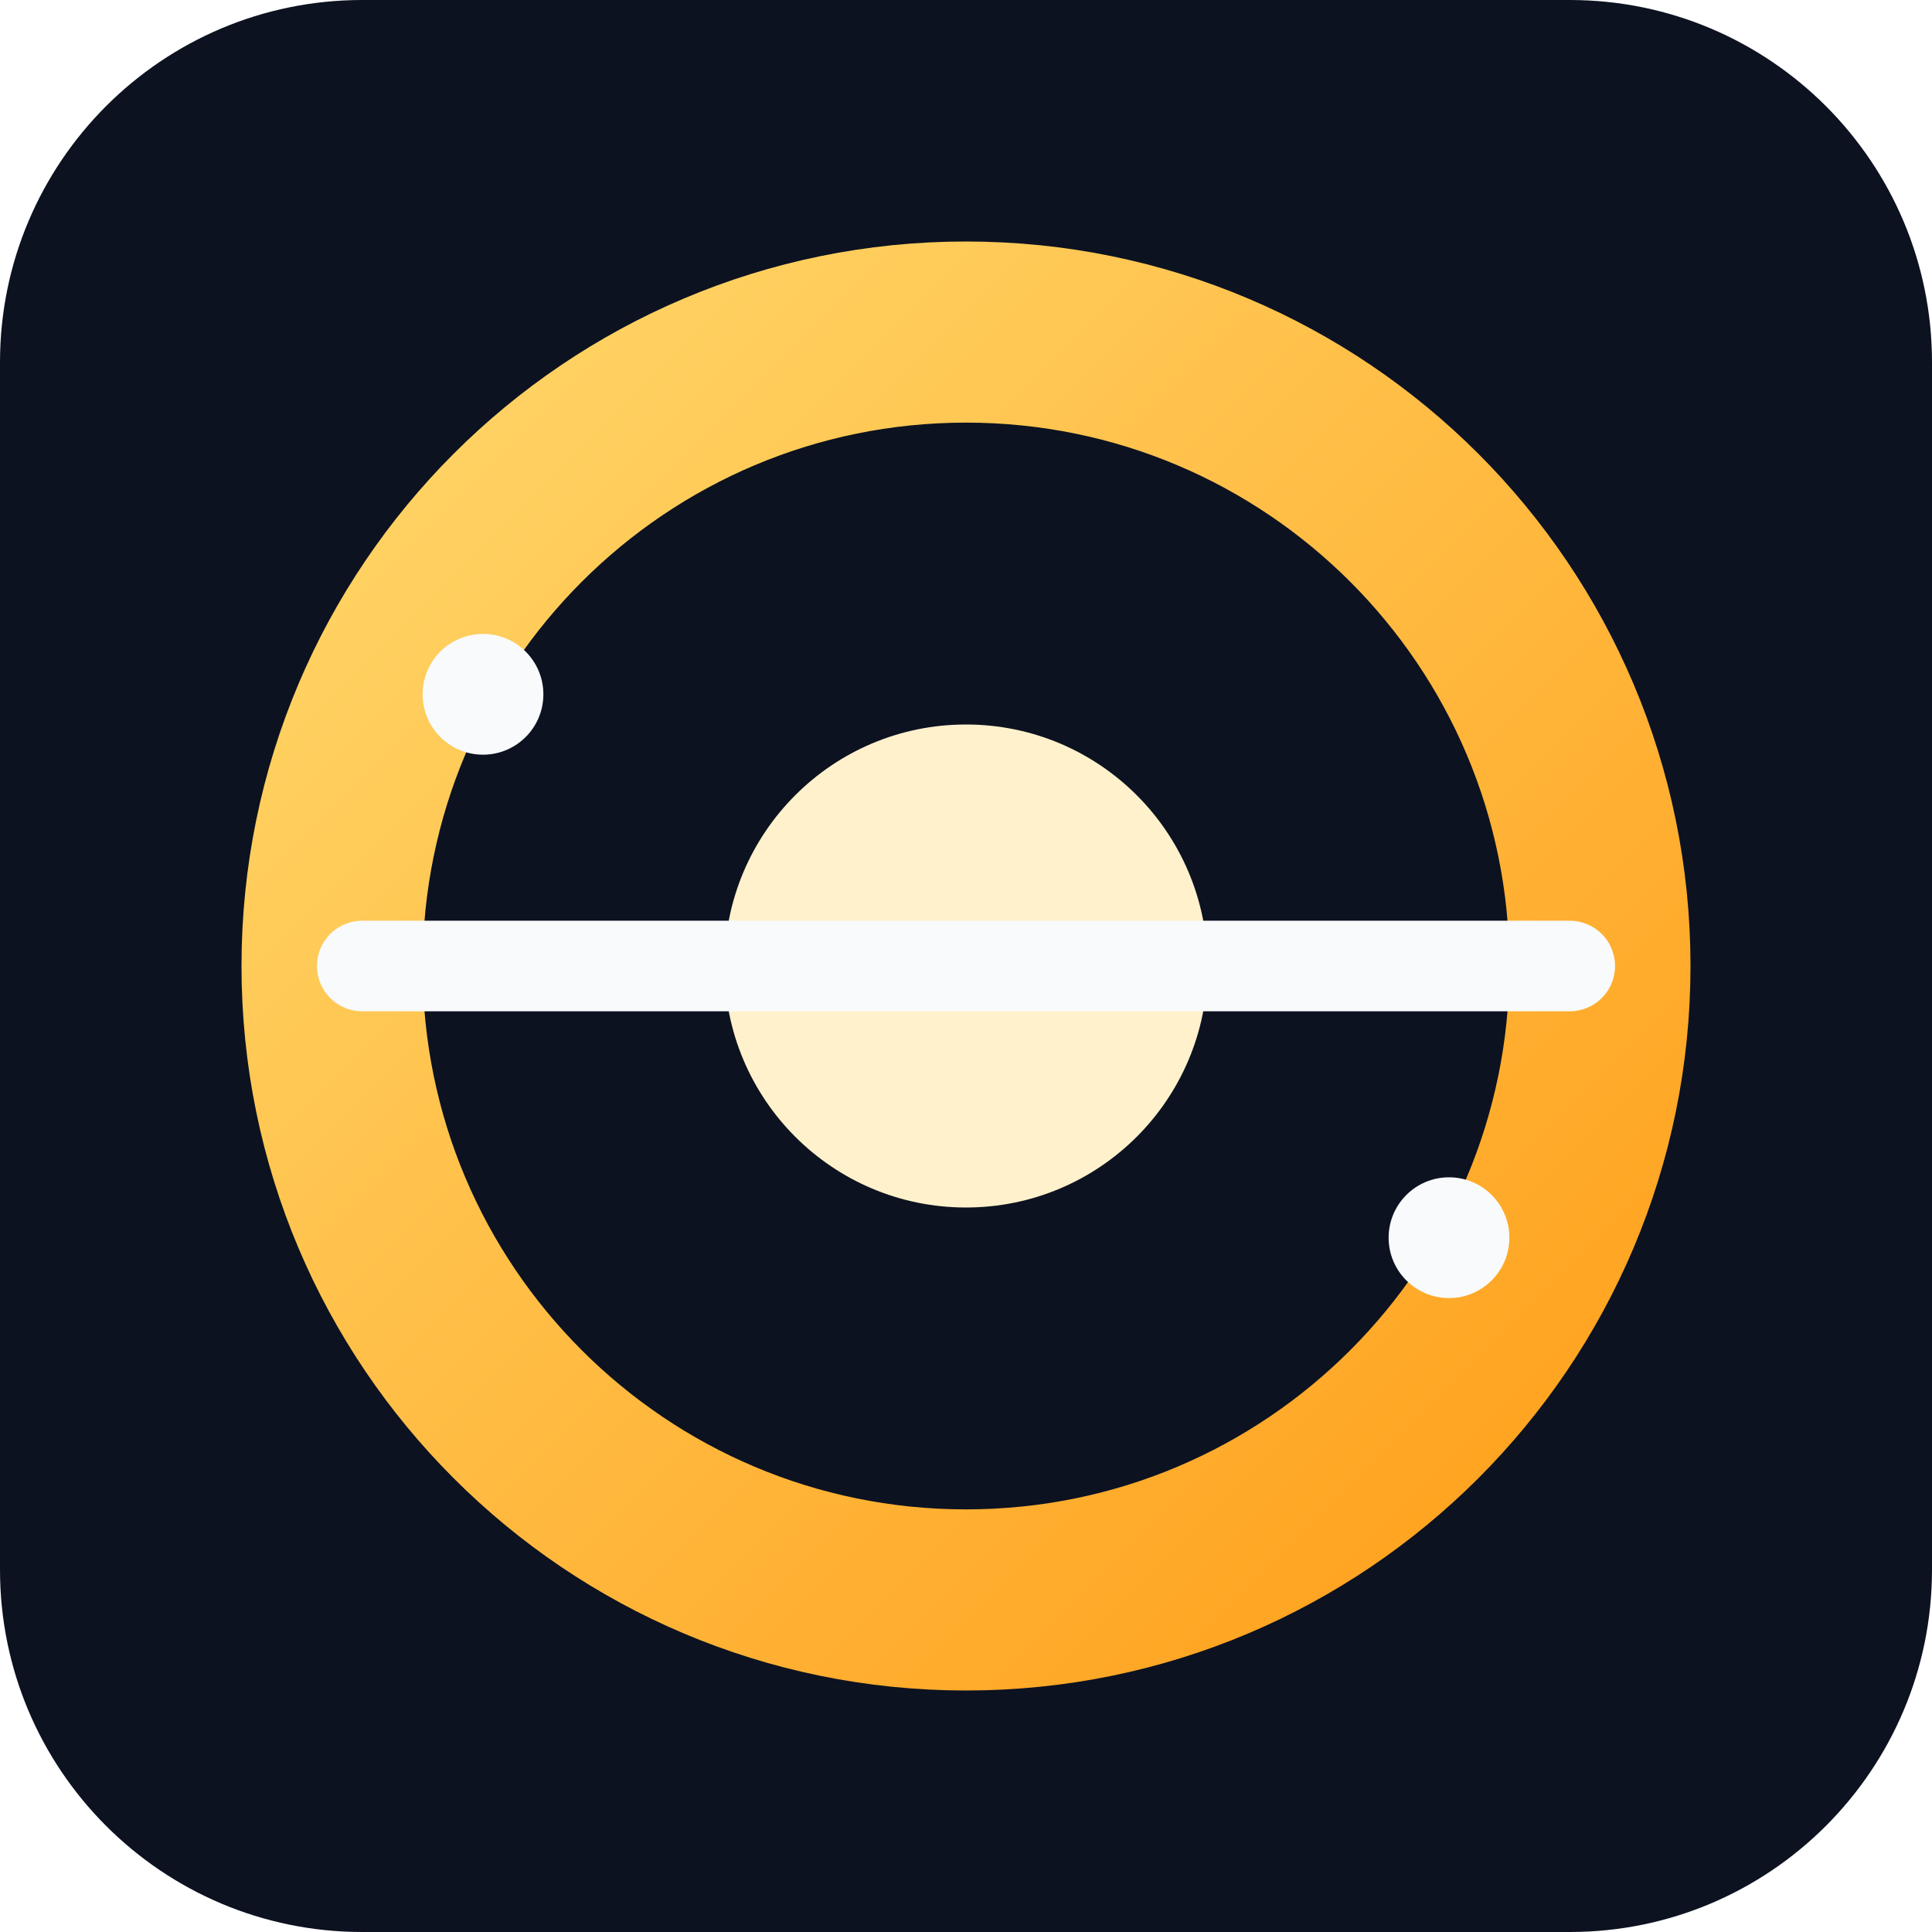
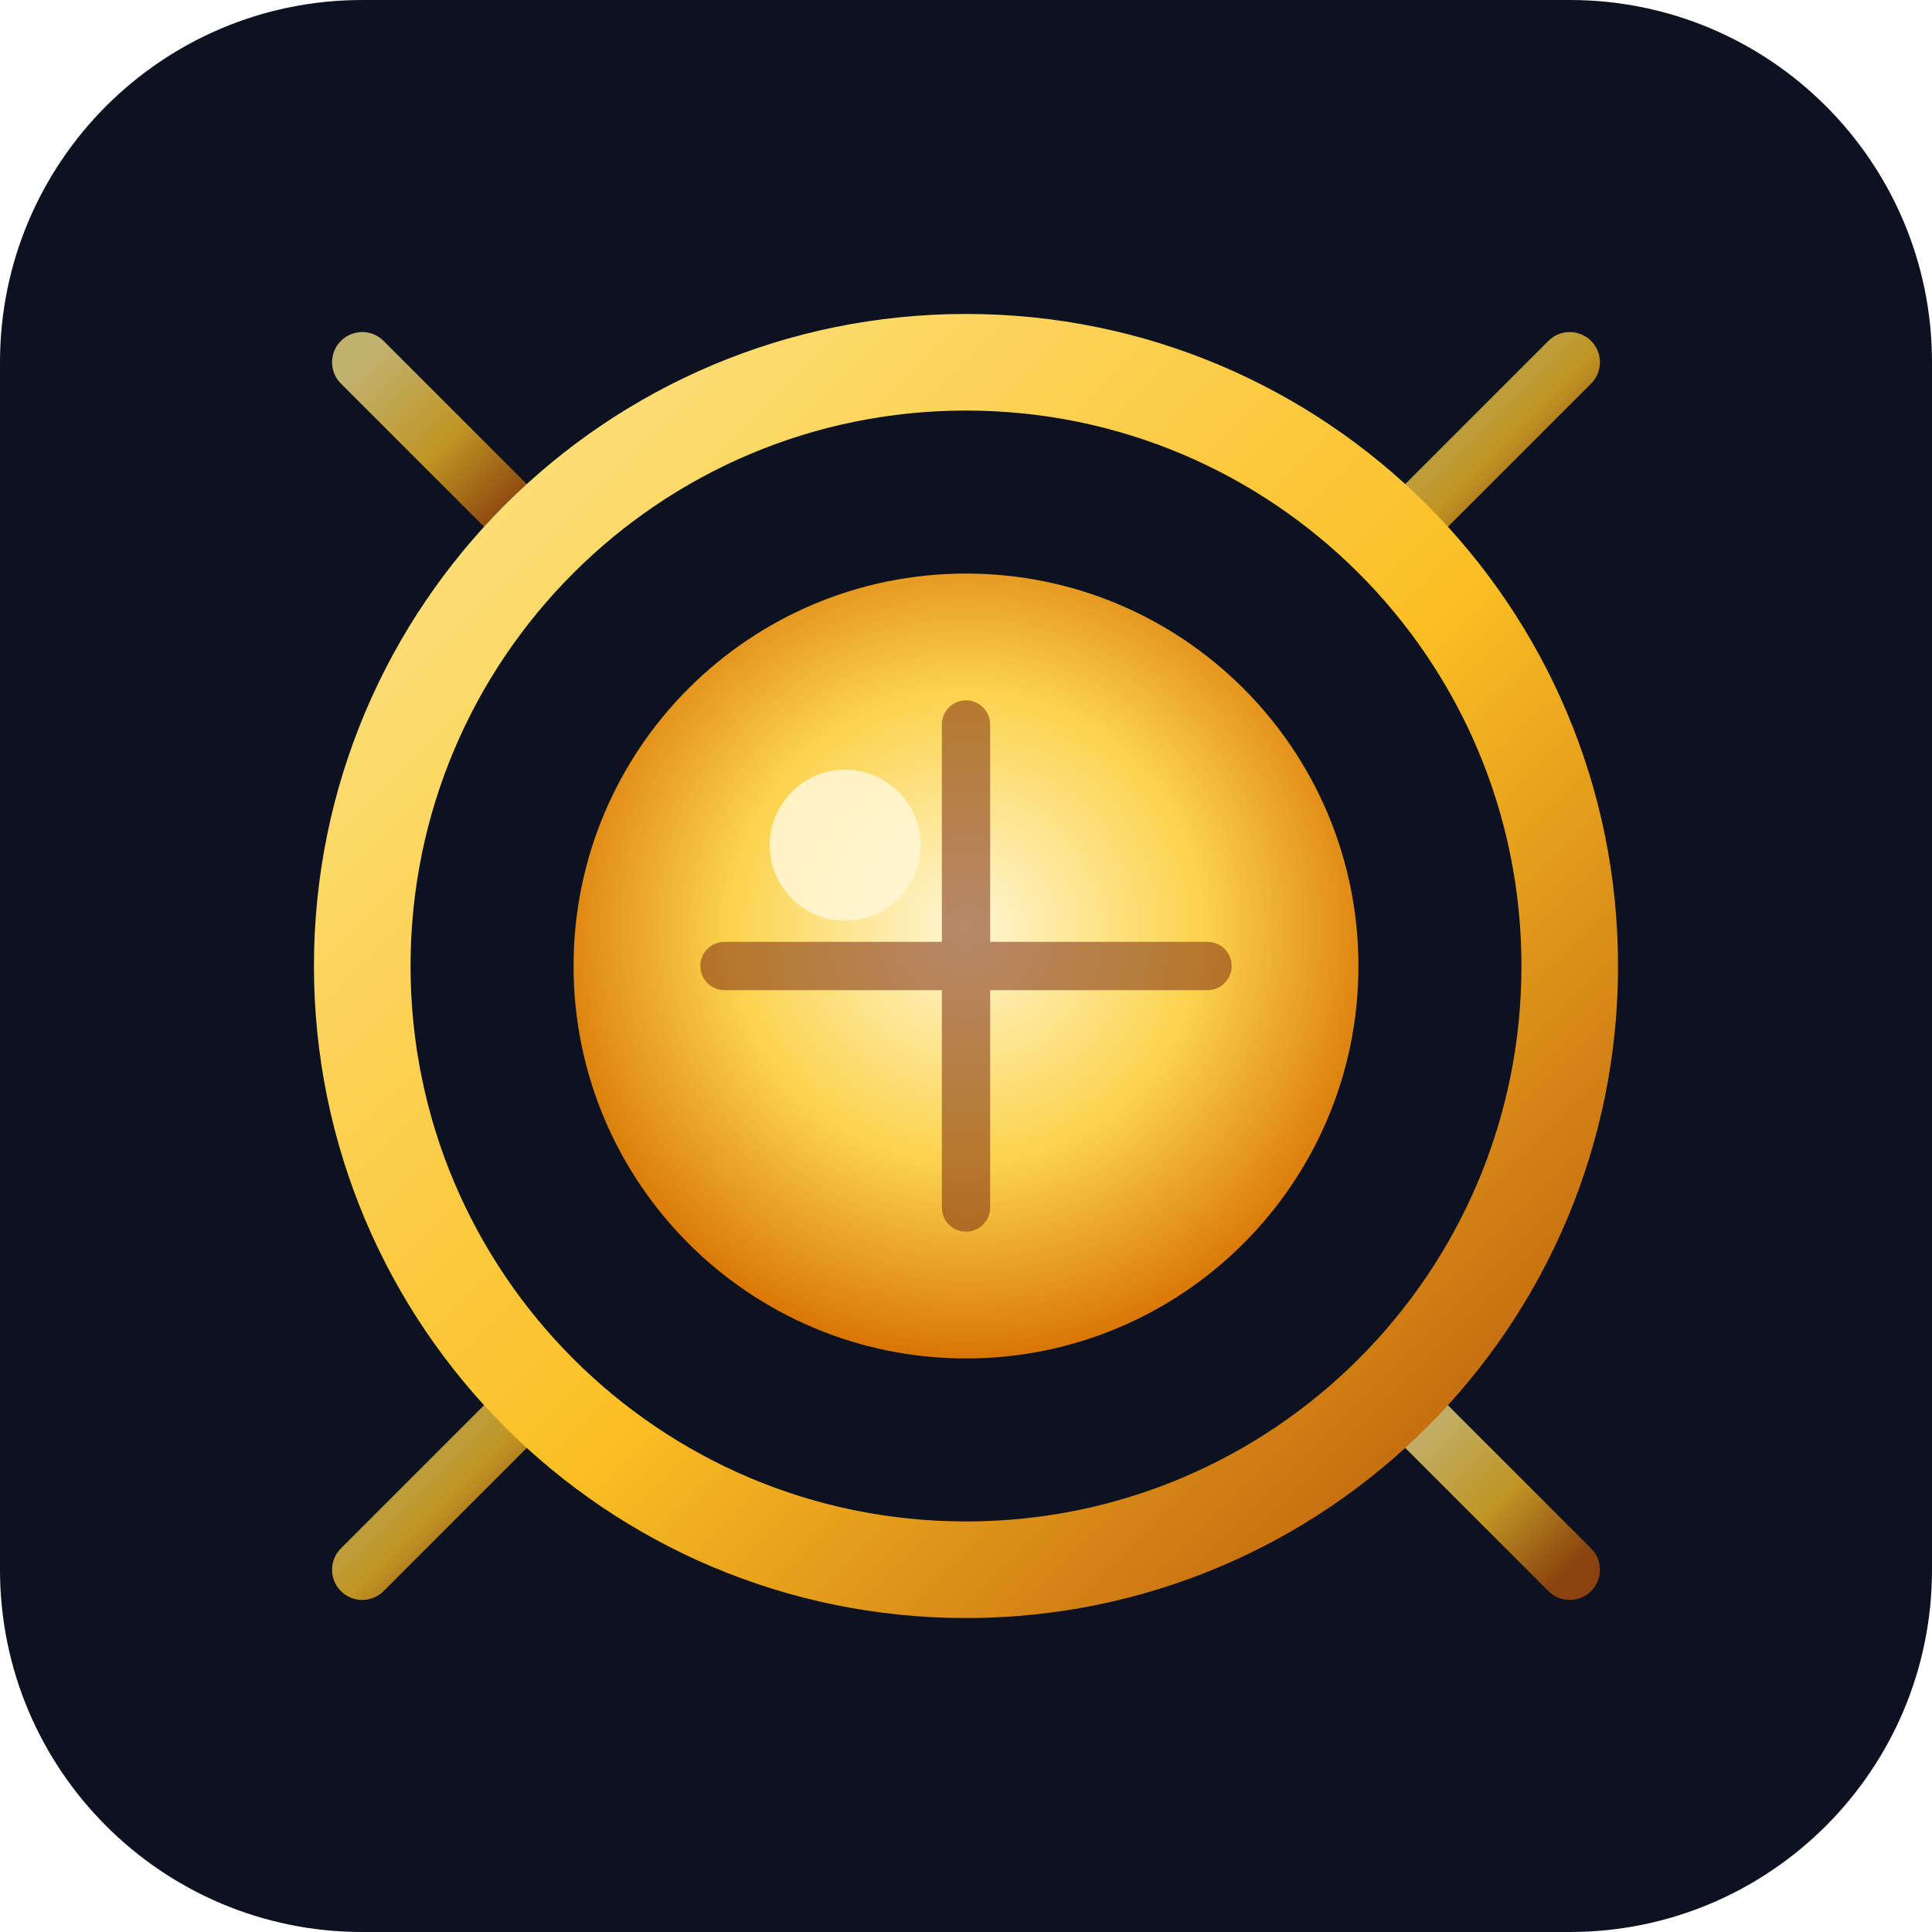
- <svg xmlns="http://www.w3.org/2000/svg" viewBox="0 0 64 64" role="img" aria-label="EndTimes.Today favicon">
+ <svg xmlns="http://www.w3.org/2000/svg" viewBox="0 0 64 64" role="img" aria-label="Gematria.Today favicon">
  <defs>
-     <linearGradient id="g" x1="0" y1="0" x2="1" y2="1">
-       <stop offset="0%" stop-color="#ffd76a" />
-       <stop offset="100%" stop-color="#ff9f1a" />
+     <linearGradient id="ringGrad" x1="0" y1="0" x2="1" y2="1">
+       <stop offset="0%" stop-color="#fde68a" />
+       <stop offset="55%" stop-color="#fbbf24" />
+       <stop offset="100%" stop-color="#b45309" />
    </linearGradient>
+     <radialGradient id="coreGrad" cx="50%" cy="45%" r="55%">
+       <stop offset="0%" stop-color="#fff7d6" />
+       <stop offset="55%" stop-color="#fcd34d" />
+       <stop offset="100%" stop-color="#d97706" />
+     </radialGradient>
  </defs>
  <rect width="64" height="64" rx="12" fill="#0c1220" />
-   <circle cx="32" cy="32" r="21" fill="none" stroke="url(#g)" stroke-width="6" />
-   <circle cx="32" cy="32" r="8" fill="#fff1cc" />
-   <path d="M12 32h40" stroke="#f8fafc" stroke-width="3" stroke-linecap="round" />
-   <circle cx="16" cy="23" r="2" fill="#f8fafc" />
-   <circle cx="48" cy="41" r="2" fill="#f8fafc" />
+   <g stroke="url(#ringGrad)" stroke-linecap="round" fill="none">
+     <line x1="32" y1="4" x2="32" y2="11" stroke-width="2.6" />
+     <line x1="32" y1="53" x2="32" y2="60" stroke-width="2.6" />
+     <line x1="4" y1="32" x2="11" y2="32" stroke-width="2.6" />
+     <line x1="53" y1="32" x2="60" y2="32" stroke-width="2.6" />
+     <line x1="12" y1="12" x2="17" y2="17" stroke-width="2" opacity="0.75" />
+     <line x1="47" y1="47" x2="52" y2="52" stroke-width="2" opacity="0.75" />
+     <line x1="52" y1="12" x2="47" y2="17" stroke-width="2" opacity="0.75" />
+     <line x1="12" y1="52" x2="17" y2="47" stroke-width="2" opacity="0.75" />
+   </g>
+   <circle cx="32" cy="32" r="20" fill="none" stroke="url(#ringGrad)" stroke-width="3.2" />
+   <circle cx="32" cy="32" r="13" fill="url(#coreGrad)" />
+   <g stroke="#7c2d12" stroke-linecap="round" opacity="0.55">
+     <line x1="32" y1="24" x2="32" y2="40" stroke-width="1.6" />
+     <line x1="24" y1="32" x2="40" y2="32" stroke-width="1.6" />
+   </g>
+   <circle cx="28" cy="28" r="2.5" fill="#fff7d6" opacity="0.85" />
</svg>
